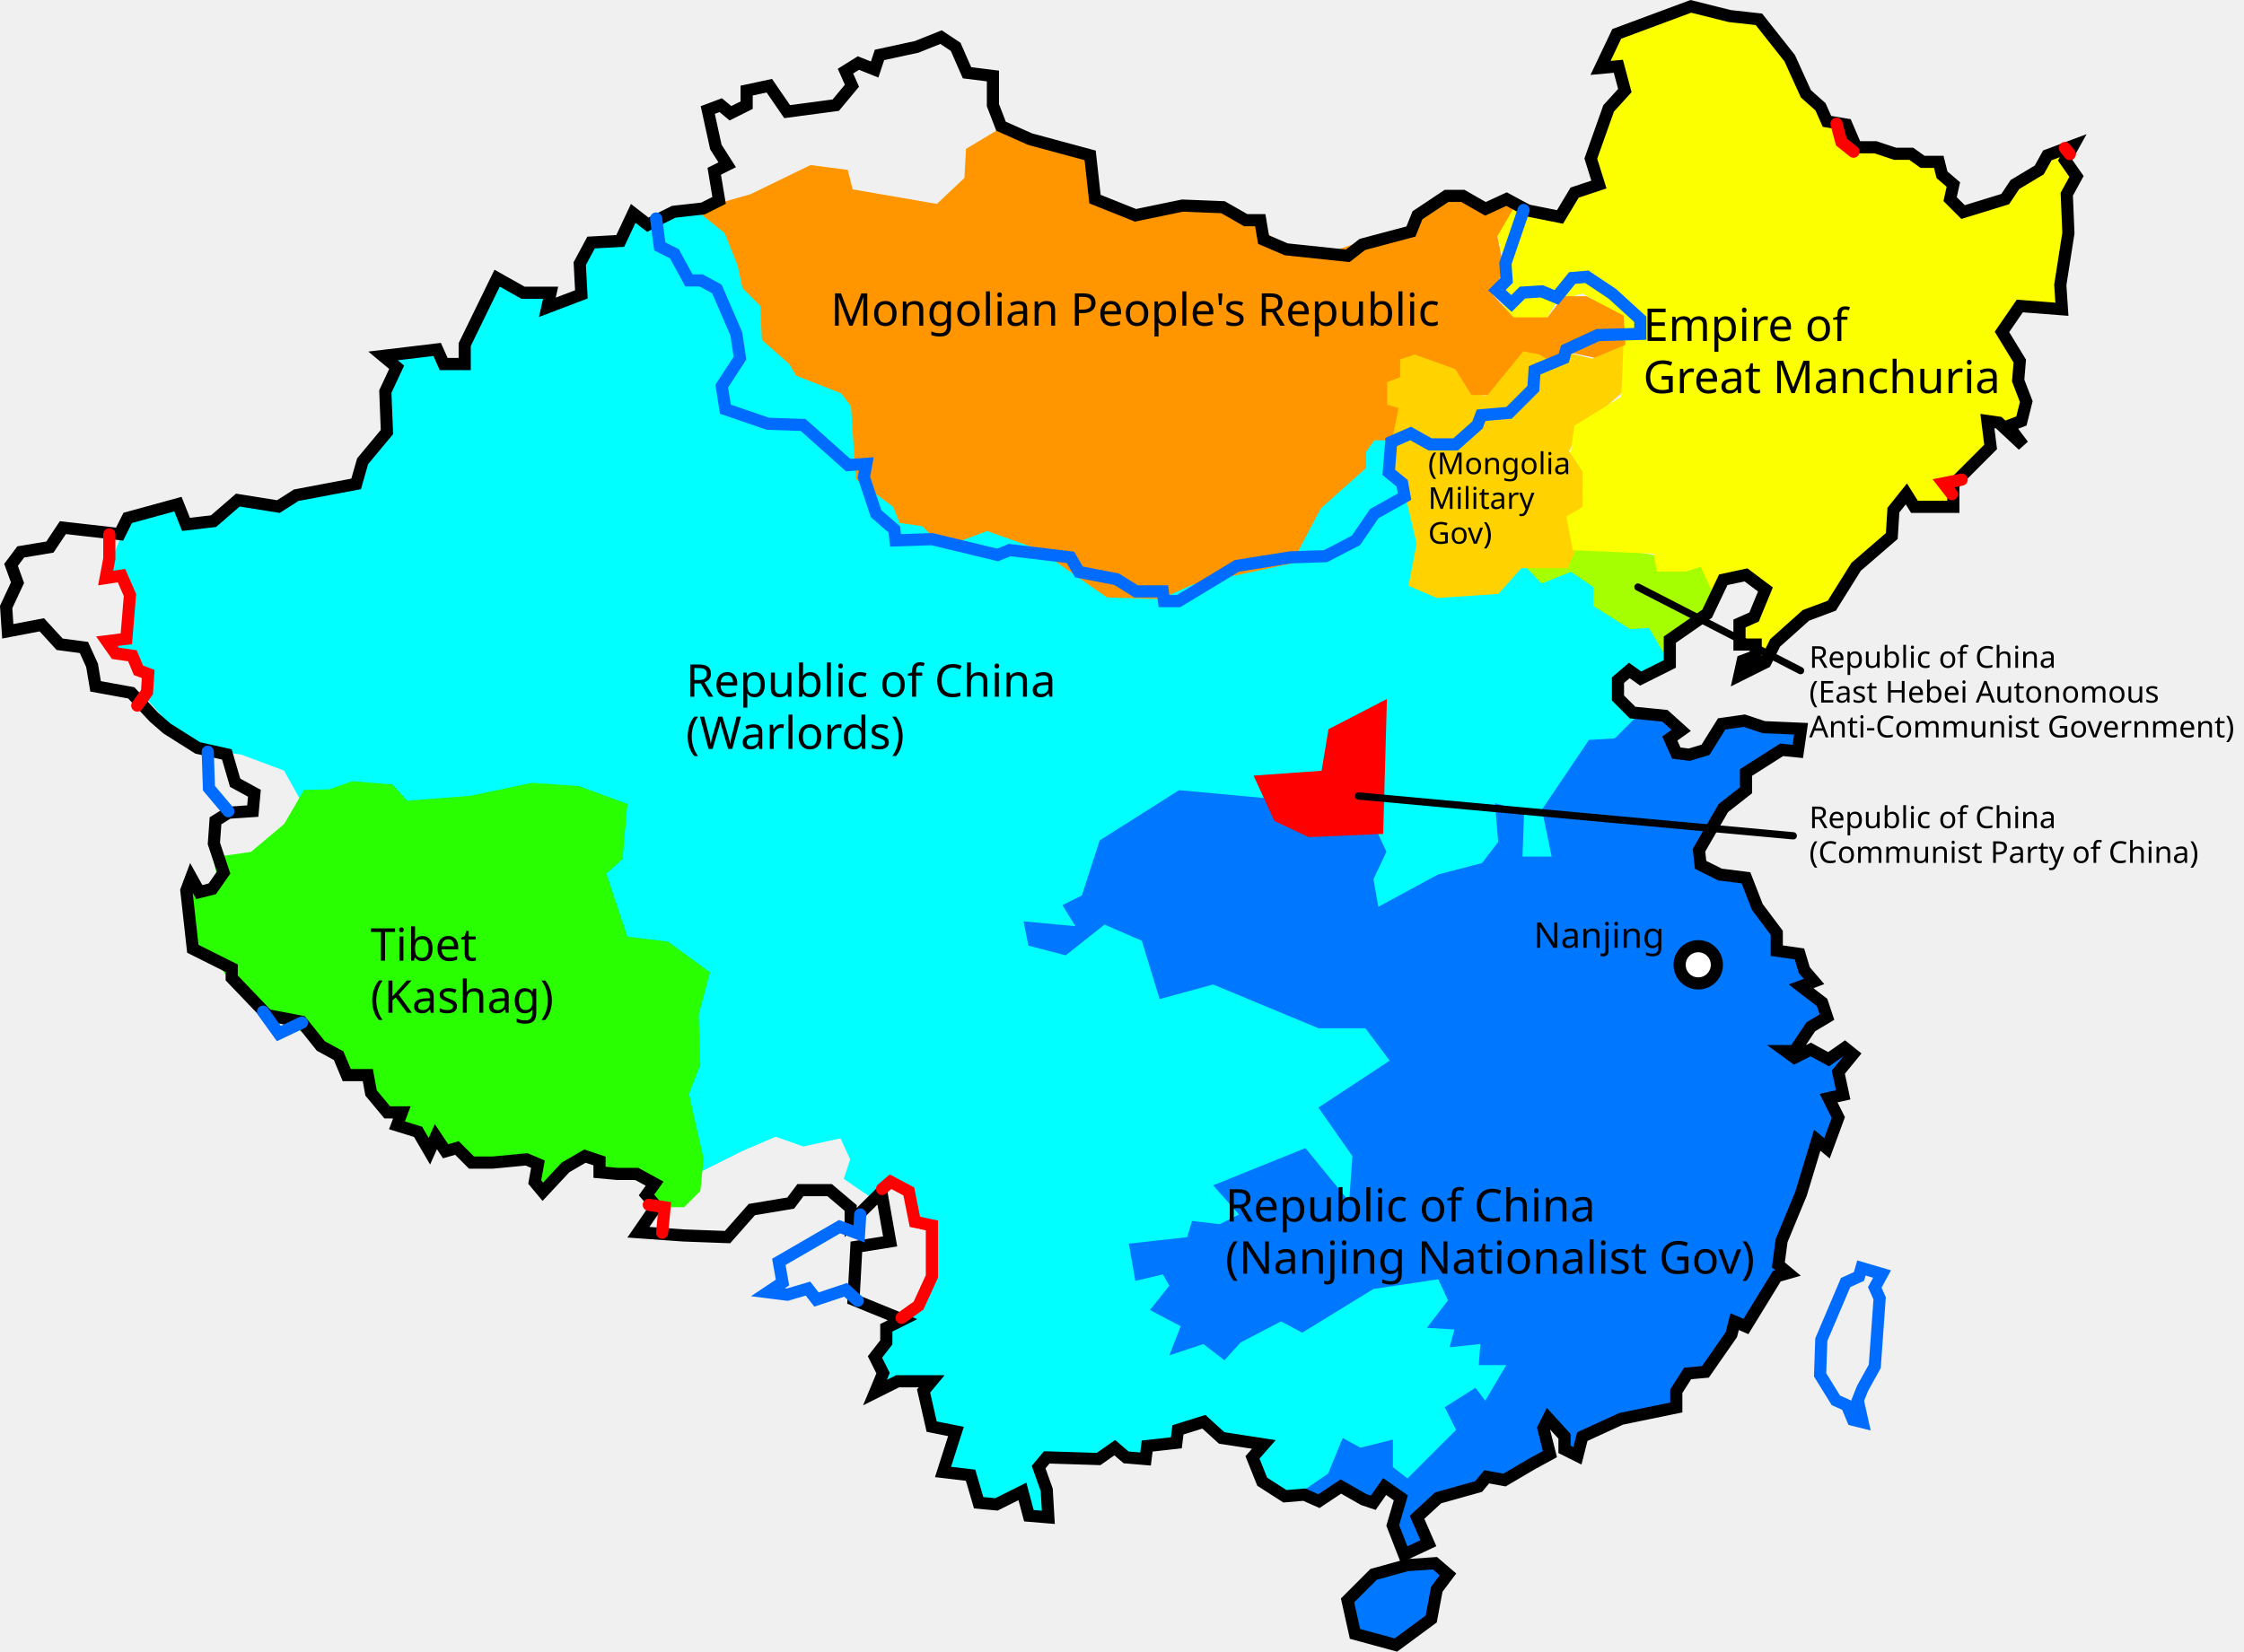
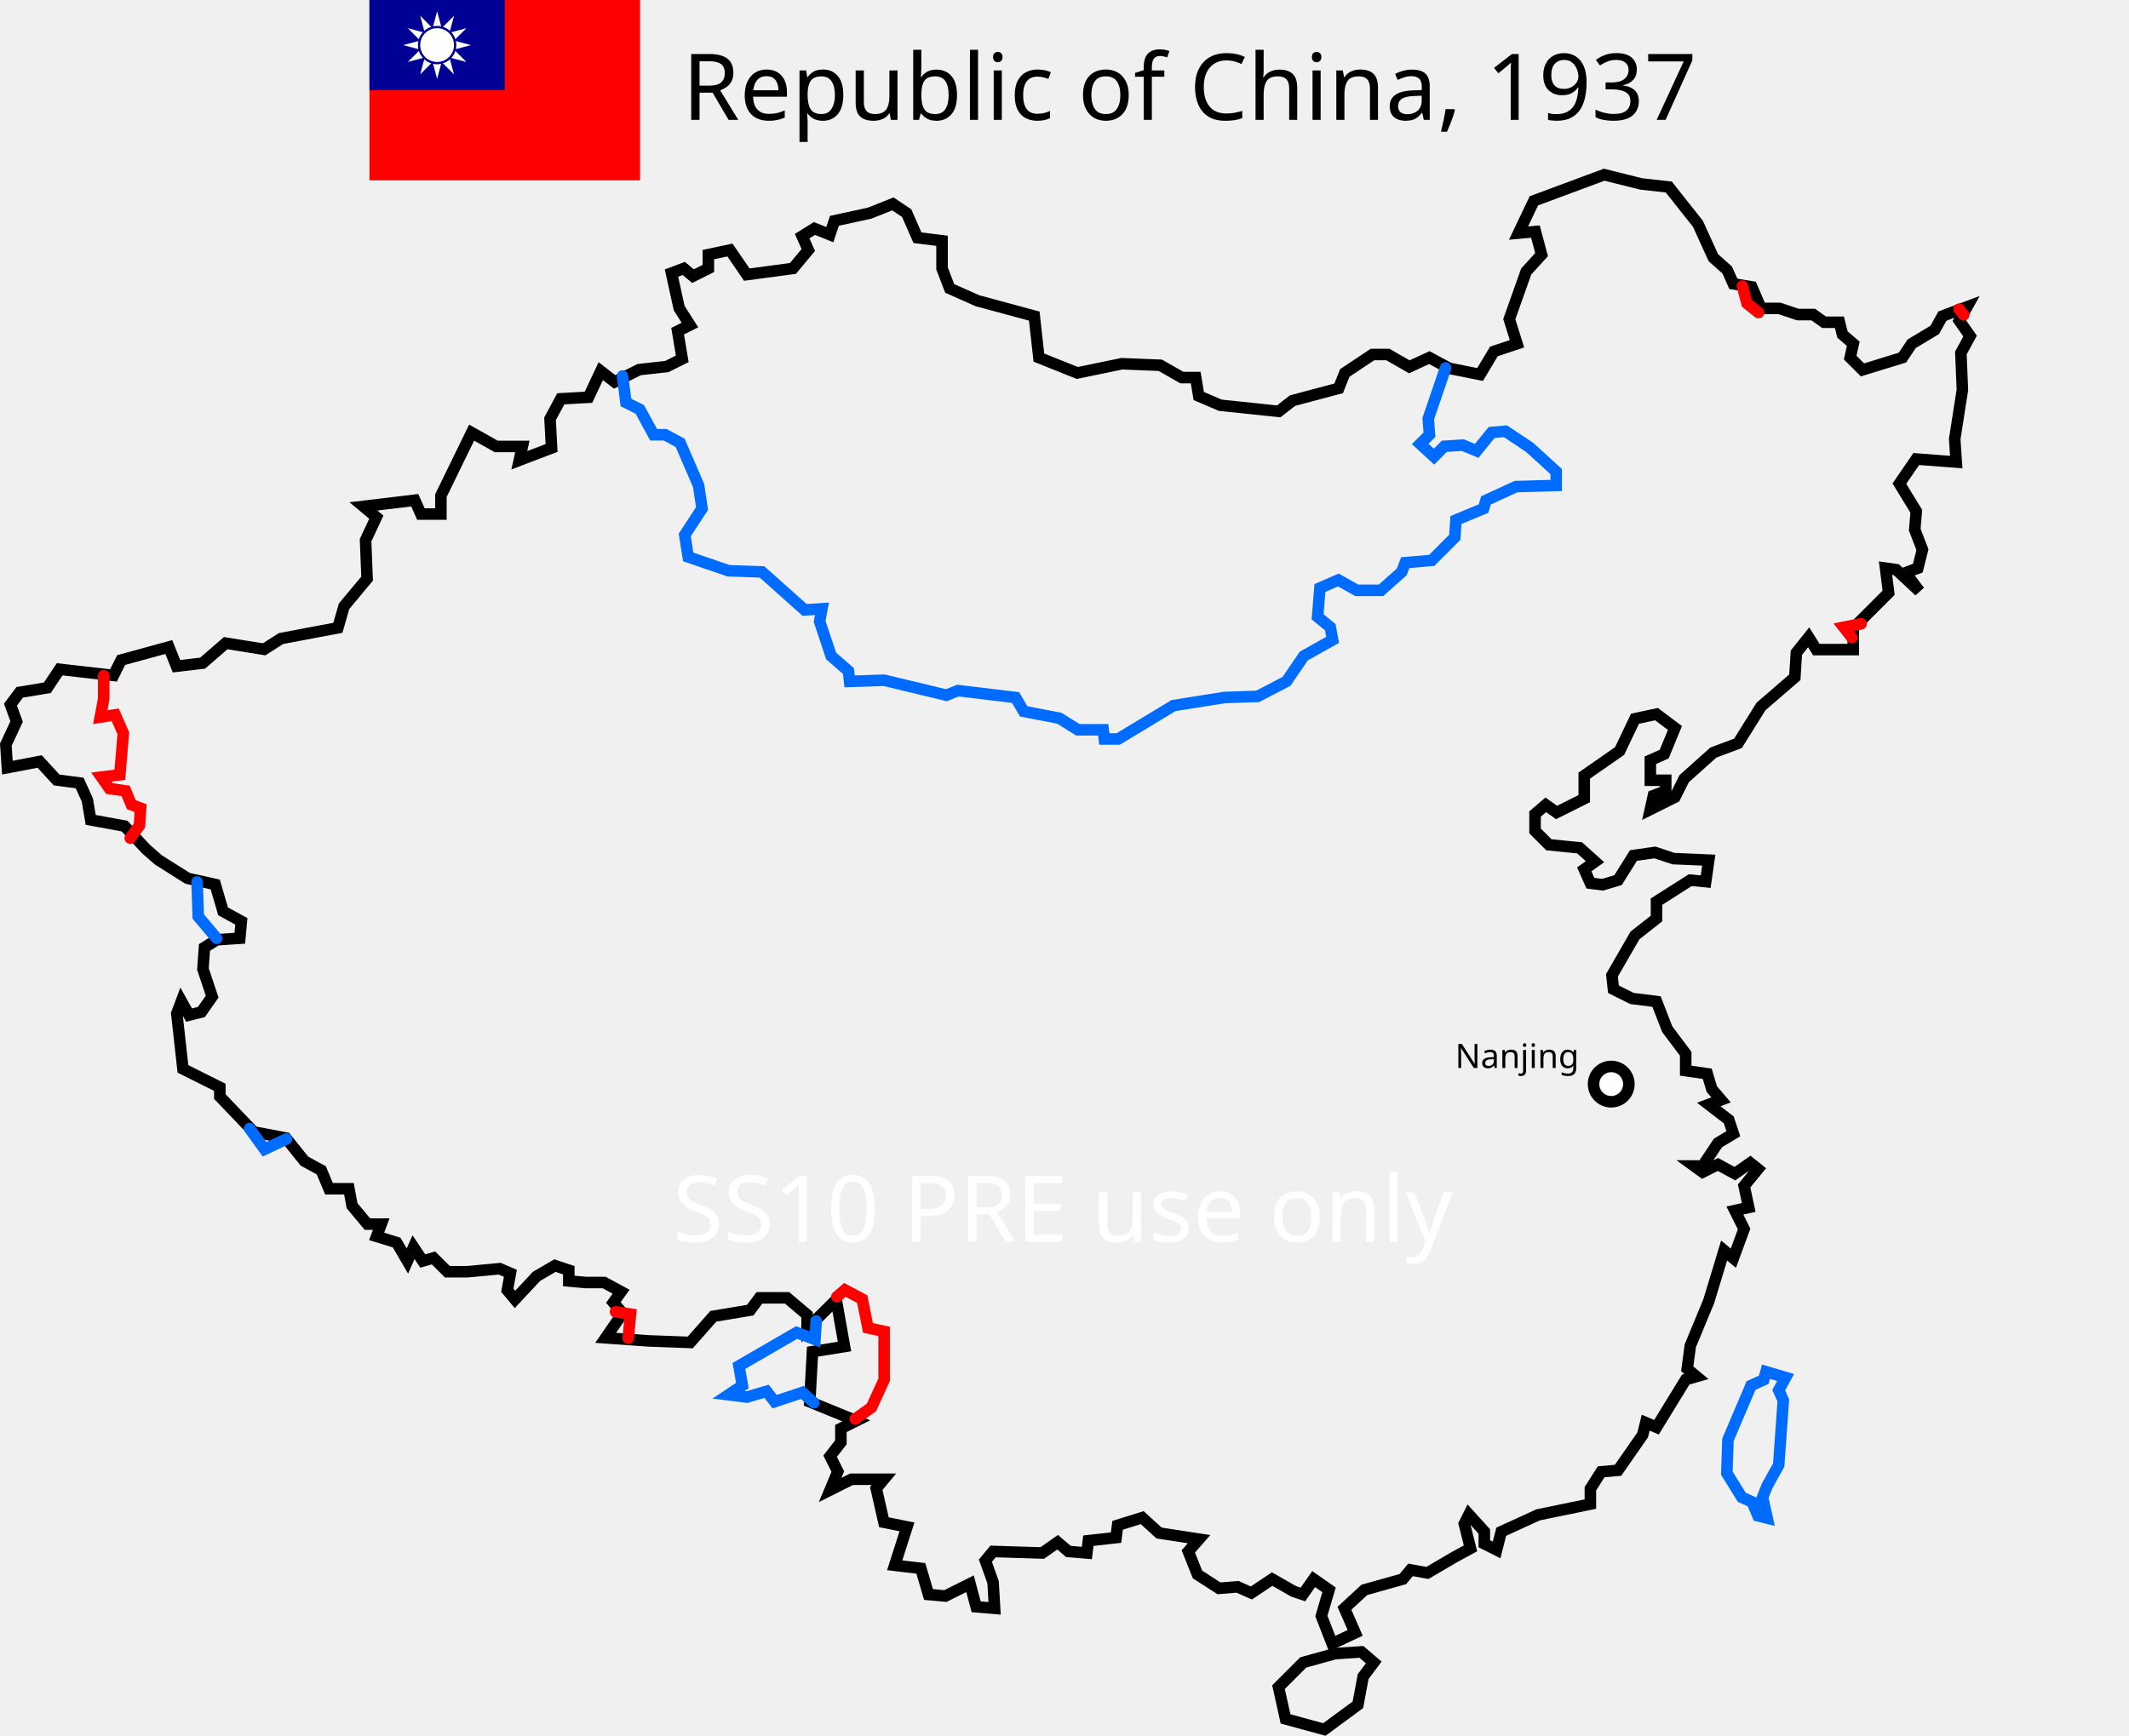
- <svg xmlns="http://www.w3.org/2000/svg" version="1.1" width="461.726" height="339.944" viewBox="0,0,461.726,339.944">
-   <g transform="translate(-14.40076,-16.02976)">
+ <svg xmlns="http://www.w3.org/2000/svg" version="1.1" width="461.726" height="376.536" viewBox="0,0,461.726,376.536">
+   <g transform="translate(-8.61907,7.58535)">
    <g stroke-miterlimit="10">
-       <path d="M297.029,340.07l6.887,-1.913l5.739,-0.383l2.678,2.296l-2.296,3.061l-1.148,6.122l-7.269,5.356l-8.417,-2.296l-1.53,-6.887z" fill="#0077ff" stroke="none" stroke-width="0" stroke-linecap="round" />
-       <path d="M278.621,304.2l-27.904,-6.534l-12.109,-19.725l-21.608,-104.165l133.667,-10.667h6l4.667,3l-2.667,2l0.667,3.667h2.667l4.667,-1.667l2.667,-5l5,-1l3.667,2l7.667,0.333l-1,4.667l-2.667,-1.667l-7.667,5.667v3.333l-4.667,3.667l-5.333,9.333l0.667,3.667l5,2h3.667l2.333,5.667l4.333,5.333v4.333l4.333,-0.333l1.333,4.333l2.333,2l-3.333,0.667l4.667,3.333l1,3.333l-3.667,1.667l-3.333,6.333l3.667,-1.667l3.667,2.333l4,-2.667l1.667,1.333l-3.667,3.667l1.333,4.333l-3.667,1l2.667,3.333l-2.667,7.333l-2.667,-1.667l-7,20.667v4.667l2.333,2h-3.333l-6,10.667l-2,-1.333v2.667l-6,8.333h-4l-2,3.667v3.667l-11.667,1.667l-12,7v-3.667l-2.667,-2.667l-1,2.333l1,4.333l-9.333,5.667l-3.667,-0.667l-1,2.333l-8.667,2.333l-4.667,3.667l3,5.333l-5.333,2.667l-2.667,-6.667l1.667,-5.333l-3.333,-1.667l-2.333,3l-6.333,-3.667l-5.667,3.667l-2,-1.667h-3z" fill="#0077ff" stroke="none" stroke-width="0" stroke-linecap="round" />
-       <path d="M36.333,135.667l1,-4.333l3.333,-8.333l10.333,-2.867l1.333,3.867l6.333,-0.667l5.333,-4.333l7.667,2l4,-2.667l12.667,-2.333l0.667,-4.667l5.667,-6l-0.667,-8.667l3,-4.667l-3.333,-2.333l11.667,-1l0.667,2.667l4.333,0.333l-0.333,-4l6.667,-15l6,4.333l5.667,-0.667l-1,3.333l6.667,-2.667v-5.667l2.333,-4.333l6,-1.333l2.667,-5.667l3,3l6.333,-3.333l4.667,-0.667l151,47.333l48,41.333l0.333,5.333l-5.333,3.333l-3.333,-1.667l-2,2l-0.333,3.667l3.667,3.333l-4.333,4.333l-5.333,0.333l-9.667,14.333l2,9.667h-6l0.333,-9.333l-6,-1.667l0.667,8l-3.333,4.333l-9,2.333l-12.333,6.667l-1,-5.667l2.667,-5.667l-2.333,-5l-22.333,-6l-18,-1.667l-16.333,10.333l-3.667,11.333l-4,2l2.667,4.333l-10.667,-1l1,5l7.667,2l8,-6.333l7.667,3.333l3.667,12l11,-3l21.667,9h9.667l5,6.667l-14.667,9.667l7,10l-0.667,9.333l-9,-11l-19,7.667l5.333,6l-4,2l-5.667,-0.667l-1,3.333l-12,1.333l1.333,7.667l5.667,-1.333l1.333,2.333l-4,5l6.333,3.333l-2.333,6l7,-2.333l4.333,3.333l3.333,-3.667l8.333,-4.333l4.333,2.333l14.667,-9l13.333,-2l2,4.333l-4.333,5.667l5.667,0.333l-1,3.667l6.333,-0.667l-0.333,4.333h5.667l-4.333,7.333l-2,-2.667l-6.333,4l2.333,4.667l-10,10l-3,-2.333v-5.667l-6.667,1.667l-3.667,-2l-3,7.333l-6.333,4.333l-6.333,-1.333l-3,-6.333l3,-2.333l-8.667,-1l-3.333,-3.333l-6.333,1.667v2.667l-6,0.333v3.333l-4.667,-1l-1.333,-2.333l-3.667,3l-10.667,-0.333l-1.667,2l1.667,3.667l-0.333,6.333h-4l-1,-5.667l-6,2.667l-3.333,0.333l-2,-6.667h-5.333l3.333,-8.333l-5,-0.667l-1.333,-7l1.333,-2.667l-7,-0.333l-5.333,3.333l2.333,-5l-2,-3l1.667,-2.667l0.667,-3.333l6.667,-4.667l2.667,-6.667v-10.333h-3.667l-1,-6.667l-4.333,-2.667l-3,4.333l-6.333,-4.333l1.333,-4l-2,-4.333l-7.667,1.667l-5.667,-2l-7,3l-8.667,4.333l-81.808,-76.092l-3.686,-6.607l-8.849,-3.302l-10.324,-1.333l-9,-10v-5.667l-2.333,-0.667l-0.667,-2.667h-3.667l-1.333,-2.333l4,-1l0.667,-10l-1.667,-3.333z" fill="#00ffff" stroke="#000000" stroke-width="0" stroke-linecap="round" />
-       <path d="M358,152.667l-4.3,-7.399l-3.909,0.237l-7.575,-4.775l0.01,-3.89l-4.585,-3.113l-6.046,2.41l-3.595,-3.803l11.333,-4.667l31.667,5.333l-5.193,8.75l-7.317,5.466z" fill="#a6ff00" stroke="none" stroke-width="0" stroke-linecap="butt" />
-       <path d="M300.296,113.365l-0.28,-7.838l1.679,-5.598l-2.239,-0.28l-0.28,-5.318l2.799,-0.56v-3.639l3.639,-1.679l8.117,2.519l3.359,6.158l3.079,0.28l7.558,-9.517l8.397,0.56l5.878,1.4l6.998,-3.079l-0.56,9.797l-9.237,8.117l-1.959,4.199l3.359,4.759l-0.56,6.998l-3.079,1.959l1.679,6.438l-1.679,3.919h-9.517l-4.759,5.318l-12.596,0.84l-5.878,-2.519l1.679,-8.677l-2.239,-9.517z" fill="#ffd200" stroke="none" stroke-width="0" stroke-linecap="round" />
-       <path d="M348.667,81.442l-8.667,-5l-5,1.333l-2.333,3.667h-7l-4,-5.333l2.494,-4.827l-1.72,-7.053l2.226,-5.786l10.667,2.667l3.667,-5l4.667,-2l-1.667,-5.333l3.667,-10.333l3.333,-3.667l-1.333,-5l-3.667,0.333l3.333,-7.109l15.333,-5.333l13.667,3l6,6.667l3.333,8.667l3,1l1.786,4l2.214,2.667l2.573,2.44l5.427,0.226l4.667,2.333l2.333,-1l3.333,2.333l3,-0.667v3.333l3.333,1.333l-1.667,4l2.667,2.333l8.667,-2.667l2.667,-4l5,-2.333l1.333,-3.333l4.091,0.595l1.176,4.405l-0.934,2.667l0.333,8.333l-2.333,11l1,5.667l-9,-1.333l-3,4.667l3.333,7l-0.667,4l2.333,4l-1,3.333l-4.333,1.667l-3.333,-1l0.667,5.333l-7.667,7.079l0.333,5.254h-9l-0.667,-3l-3,3.667l-0.333,5.333l-7,5.333l-5,9l-5.333,2.667l-6.333,5l-2,3.667l-6,3l0.667,-2.333l3,-1.667v-2l-3.667,-0.333v-4.333l3.333,-1.667l2.667,-5.667l-4.333,-3.333l-5.333,2l-1,4l-3.333,-7.333l-3,1h-6l-0.667,-3.667l-16.633,-0.722l-1.367,-6.945l3.389,-1.993l-0.024,-7.262l-2.473,-3.751l0.775,-5.66l9.667,-6z" fill="#fbff00" stroke="none" stroke-width="0" stroke-linecap="round" />
-       <path d="M66.042,191.367l6.832,-5.751l4.08,-7l5.212,-0.122l4.667,-1.667l8.333,0.667l3,3.333l13,-1l12.667,-2.667l9.667,0.667l10,3.667l-1,11.333l-3.333,3l4.333,13l8.333,1l8.667,6.333l-2.333,8.667l0.333,10.333l-2.333,6l3,13.333l-0.667,6.667l-3.333,3.333h-7.667l0.667,-5l-7.667,-1.333l-2.667,-2.667l-3,-1.667l-5,2.667l-5.667,4.333v-5.667h-11.667l-2.667,-2.333l-4.333,-0.667l-2.667,1l-1.333,-2.667l-5,-2.667l-1.667,-3.333l-4.333,-4l-2.333,-3.667l-3.333,-0.333l-1.333,-4.333l-3,-1l-6.333,-4.333l-3.667,-1.333l-7.333,-5.667l-3.667,-5l-3,-1.667l-3,-3.667l-1.333,-8v-4.333l3,-0.333l1,3l3.333,-1.667l-1.333,-5.667z" fill="#29ff00" stroke="none" stroke-width="0" stroke-linecap="round" />
-       <path d="M161.833,58l7,-2l12.333,-6l7.667,1l1,4l17.333,3l5.667,-5.333l0.333,-6l6.667,-4l9.333,3.333l8.667,2.333l2,8.333l10,4l8.333,-2.667l8.667,1.333l3,2.667l4.667,0.333l2.333,4.333l11,1.333l7,-2.333l4.667,0.333l4.667,-1.667l1,-3.667l7,-4h4l1.667,1.667h8.333l-3.667,6.333l1.333,6.667l-2.333,5.333l4.333,4.667h7l3.333,-4.333h4.667l7.667,4l0.333,6l-6.333,2.667l-4.667,-1l-4,2l-2.667,-1.667l-3.333,-0.667l-7.333,9h-3.333l-3.333,-5.333l-8.333,-3l-3,1v3.667l-2.667,1v4.667l2.333,0.667l-1.333,6.667h-3.667l-1.667,2.333v3.333l-9.333,8.333l-6,11.333l-20.333,4.333l-6.667,3l-11,-0.333l-14.333,-10l-10.333,-3.667l-9,3.333l-4.333,-4.333l-4.667,-0.667l-1.333,-3.333l-7.667,-5.667l-1,-15l-2,-2.667l-9.333,-3.667l-1.333,-2.333l-5.667,-5l-0.333,-7l-3.667,-3.667l-1,-4.667l-2.667,-6.667l-5,-4z" fill="#ff9600" stroke="none" stroke-width="0" stroke-linecap="round" />
-       <path d="M285.782,324.993l-3.001,-1.334l-4.001,0.333l-4.667,-3.001l-2,-5.001l2.334,-2.667l-8.668,-1.334l-3.667,-3.334l-5.334,1.667l-0.333,2.667l-6.001,0.667l-0.333,2.667l-4.001,-0.333l-2.334,-2l-3.334,2.334l-10.668,-0.333l-1.667,2l1.667,4.667l0.333,5.668l-4.001,-0.333l-1.334,-5.001l-5.334,2.667l-3.667,-0.333l-1.667,-5.668l-5.668,-0.667l2.667,-8.335l-5.001,-1l-1.667,-7.335l1.667,-2h-7.001l-4.667,2.334l1.667,-4.001l-1.667,-3.334l2.334,-3.001v-3.001l3.334,-1.667l-10.083,-4.116l0.589,-10.886l6.946,-1.112l-1.8,-10.158l-6.32,6.269v-3.001l-4.334,-3.667h-6.001l-2,2.667l-8.001,1.334l-5.001,5.668l-9.002,-0.333l-9.335,-0.667l3.667,-5.334l-2,-2.334l1.667,-2.334l-3.667,-2h-4.001l-3.667,-0.333v-2.334l-3.001,-1l-4.001,2.334l-4.667,5.001l-1.667,-2l0.667,-3.667l-2.334,-1l-7.001,0.667h-4.334l-3.001,-3.001l-2.334,0.667l-2,-3.001l-1.334,3.001l-2.334,-4.001l-4.334,-1.334l1,-2.667h-3.001l-3.334,-4.001l-0.667,-3.667h-4.334l-1.667,-4.001l-3.667,-2l-4.001,-5.001l-7.001,-1.334l-7.335,-7.668v-2l-8.001,-4.001l-1.334,-12.002l1,-2.667l1.667,3.001l2.667,-0.667l2.334,-3.334l-2,-6.001l0.333,-4.667l2.667,-1.667l5.001,-0.333l0.333,-3.667l-3.961,-2.168l-1.707,-5.833l-6.001,-1.334l-6.334,-4.001l-2.667,-2.334l-4.667,-5.001l-7.335,-1.334l-0.733,-4.334l-1.667,-3.667l-5.001,-0.667l-3.667,-4.001l-7.001,1.334l-0.333,-5.001l2.334,-5.001l-1.334,-3.667l2,-2.667l6.001,-1l2.667,-4.001l11.669,1.334l1.667,-3.334l10.336,-2.834l1.666,4.167l5.668,-0.667l5.001,-4.334l8.335,1.334l3.667,-2.334l12.335,-2.334l1.334,-4.667l5.001,-6.001l-0.333,-8.335l2.334,-5.001l-2.804,-2.334l11.138,-1.334l1.334,3.001h4.334v-4.001l6.668,-13.669l5.334,3.001h5.668l-0.667,3.001l7.001,-2.667l-0.333,-6.334l2.334,-4.334l6.001,-0.333l2.667,-5.668l3.001,2.334l5.334,-2.667l6.001,-0.667l3.334,-1.667l-1,-6.001l2.667,-1.334l-2.334,-3.667l-1.667,-7.605l2.667,-1l2,1.667l3.334,-1.667v-3.001l4.667,-1l3.667,5.334l10.002,-1.334l3.334,-4.001l-1.334,-3.001l2.667,-1.667l3.334,1.334l1,-3.001l7.668,-1.667l5.001,-2l3.001,2l2.334,5.334l5.334,0.667v6.001l1.667,4.334l6.001,2.667l12.335,3.334l1,9.002l8.335,3.334l9.668,-2l8.335,0.333l4.667,2.667h3.001l0.667,4.001l4.667,2l12.669,1.334l3.001,-2.334l10.002,-2.667l1.334,-3.334l6.001,-4.001h3.334l4.667,2.667l4.334,-2l4.334,2.334l6.668,1.334l3.001,-5.001l5.001,-1.667l-1.667,-5.334l3.667,-10.335l3.334,-3.667l-1.334,-5.001l-3.667,0.333l3.334,-7.001l15.253,-5.668l8.001,2l6.001,0.667l6.334,8.001l3.334,7.335l3.001,2.667l1.334,3.001l4.001,0.667l2,4.667h4.001l4.001,1.334h3.334l2.334,1.667h3.334l0.667,2.667l2.334,2l-0.667,3.001l2.667,2.667l8.668,-2.667l2,-3.001l5.001,-3.001l1.667,-3.001l5.334,-2l-1.667,3.001l2.334,3.334l-2,3.667l0.333,8.001l-1.667,10.668l0.333,5.001l-8.668,-0.667l-3.667,5.334l3.667,6.001l-0.333,4.001l1.667,4.334l-1,4.001l-2.667,1l3.001,4.001l-5.001,-4.667l-2.334,-0.333l0.667,5.334l-7.668,7.668v4.667h-8.001l-1.667,-2.667l-2.667,3.334l-0.333,5.334l-7.335,6.334l-5.001,8.001l-5.334,2l-6.334,5.668l-2,4.001l-5.334,2.667l0.667,-3.001l2.667,-1v-2.334h-3.334v-4.334l3.001,-1.334l2.334,-5.668l-4.001,-3.001l-4.667,1l-3.334,7.001l-7.668,5.334v5.001l-6.001,3.001l-2.334,-1.667l-2.334,2v3.667l3.001,3.001l6.668,0.667l3.334,3.001l-2.334,1.667l1.334,3.001l2.667,0.333l3.334,-1l3.334,-5.334l4.667,-0.667l4.001,1.334l7.668,0.333l-0.667,4.667l-3.334,-0.333l-7.335,4.667v3.667l-4.667,3.667l-5.001,8.668l0.333,3.001l4.001,2l5.334,0.667l2.334,6.001l4.001,5.334v3.667l4.667,0.667l1,3.334l2,2.334l-2.667,1l4.334,3.334l1,3.001l-3.334,2l-3.334,5.001h-1.834l1.834,1.334l3.334,-1.667l3.667,2l3.334,-2.334l1.667,1.334l-3.001,3.667l1,4.667l-3.001,0.667l2,4.001l-2.334,6.334l-2,-1.667l-3.334,11.002l-4.001,9.668l-0.667,5.001l2,1.667l-2.334,0.667l-6.334,10.335l-2.334,-1l-0.667,2.667l-5.334,7.668l-3.667,0.333l-2.334,3.667v3.334l-11.335,2.334l-8.001,3.667l-1,3.937l-2.667,-1.334v-2.667l-3.334,-3.667l-1,2l1.334,5.334l-3.667,2l-5.668,3.334l-3.667,-0.667l-1.667,2l-8.335,2.334l-4.334,4.001l2.334,5.334l-5.001,2.334l-2.334,-6.001l1.667,-5.668l-3.334,-2.334l-2.334,3.334l-2,-0.667l-4.667,-2.667z" fill="none" stroke="#000000" stroke-width="2.5" stroke-linecap="round" />
-       <path d="M297.029,340.07l6.887,-1.913l5.739,-0.383l2.678,2.296l-2.296,3.061l-1.148,6.122l-7.269,5.356l-8.417,-2.296l-1.53,-6.887z" fill="none" stroke="#000000" stroke-width="2.5" stroke-linecap="round" />
-       <path d="M76.53,226.499l-4.75,2.25l-3.25,-4.5" fill="none" stroke="#006bff" stroke-width="2.5" stroke-linecap="round" />
-       <path d="M190.905,283.748l-2.5,-2.25l-6,2l-1.75,-2.25l-4.25,1.25l-4,-0.5l3,-2l-0.75,-4.25l12.5,-7.25l4,1.5l0.25,-4" fill="none" stroke="#006bff" stroke-width="2.5" stroke-linecap="round" />
-       <path d="M397.405,277.002l4.25,1.25l-1.5,2.75l1,2.25l-1,14l-2.5,4.5l-1,2.5l1,4.5l-2,-0.5l-1.25,-3l-2.25,-1l-3.25,-5.25l0.25,-7.25l5,-11.75l2.75,-1.25z" fill="none" stroke="#006bff" stroke-width="2.5" stroke-linecap="round" />
-       <path d="M327.905,59.248l-3.75,11l0.25,3.5l-2,2l3,2.75l2.25,-2.25l4,-0.25l3,1.25l3.25,-4l3,-0.25l5.25,3.5l5.75,5.25v3l-8.75,0.25l-6.5,3l-0.5,1.75l-6,2.5l-0.25,3.75l-5,5l-5.75,0.5l-0.75,2l-4.5,4h-5.25l-4,-2.25l-4,1.75l-0.5,6.25l2.75,2.25l0.5,2.75l-6.25,3.5l-3.75,5.5l-6.25,3.25l-7.25,0.25l-11,1.75l-12,7.25h-3l-0.25,-2h-5.5l-4,-2.5l-7.75,-1.5l-1.75,-3l-12.5,-1.5l-2.5,1l-13.5,-3.25l-7.5,0.25l-0.25,-2.25l-3.75,-3.25l-2.5,-7.5l0.5,-2.75l-3.75,0.25l-9.25,-8.25l-7.25,-0.25l-8.75,-3l-0.75,-4.75l3.75,-5.75l-0.75,-5l-4,-9.25l-3.25,-1.75h-2.5l-3,-5.5l-3,-1.5l-0.75,-5.75" fill="none" stroke="#006bff" stroke-width="2.5" stroke-linecap="round" />
-       <path d="M61.395,183.002l-4,-4.75l-0.25,-7.5" fill="none" stroke="#006bff" stroke-width="2.5" stroke-linecap="round" />
-       <path d="M36.895,126.002v5l-0.75,4l3.25,-0.5l1.75,4l-0.75,9l-4,0.5l1.75,2.5l3.5,0.5l1.25,3l2,0.75l-0.25,3.75l-2,2.75" fill="none" stroke="#ff0000" stroke-width="2.5" stroke-linecap="round" />
-       <path d="M147.895,264.002l3.25,0.5l-0.5,5.25" fill="none" stroke="#ff0000" stroke-width="2.5" stroke-linecap="round" />
-       <path d="M195.895,260.752l1.75,-1.5l3.75,2l1.25,6.25l3.5,0.75v10.5l-2.75,6l-3.5,2.5" fill="none" stroke="#ff0000" stroke-width="2.5" stroke-linecap="round" />
-       <path d="M395.781,47.248l-2.5,-2l-1,-3.75" fill="none" stroke="#ff0000" stroke-width="2.5" stroke-linecap="round" />
-       <path d="M440.281,47.748l-1,-1.25" fill="none" stroke="#ff0000" stroke-width="2.5" stroke-linecap="round" />
-       <path d="M416.031,117.748l-1.75,-2.25l3.75,-0.75" fill="none" stroke="#ff0000" stroke-width="2.5" stroke-linecap="round" />
-       <path d="M283.667,188.333l-7.047,-3.327l-4.287,-9.34l14,-1l1.419,-8.553l12.024,-6.221l-0.776,27.773z" fill="#ff0000" stroke="none" stroke-width="0" stroke-linecap="butt" />
-       <path d="M360,214.609c0,-2.117 1.716,-3.833 3.833,-3.833c2.117,0 3.833,1.716 3.833,3.833c0,2.117 -1.716,3.833 -3.833,3.833c-2.117,0 -3.833,-1.716 -3.833,-3.833z" fill="#ffffff" stroke="#000000" stroke-width="2.5" stroke-linecap="butt" />
-       <text transform="translate(329.9757,211.1091) scale(0.1822,0.1822)" font-size="40" xml:space="preserve" fill="#000000" stroke-opacity="0" stroke="#000000" stroke-width="0" stroke-linecap="butt" font-family="Sans Serif" font-weight="normal" text-anchor="start">
+       <path d="M291.247,353.047l6.887,-1.913l5.739,-0.383l2.678,2.296l-2.296,3.061l-1.148,6.122l-7.269,5.356l-8.417,-2.296l-1.53,-6.887z" fill="#0077ff" stroke="none" stroke-width="0" stroke-linecap="round" display="none" class="4" />
+       <path d="M272.84,317.176l-27.904,-6.534l-12.109,-19.725l-21.608,-104.165l133.667,-10.667h6l4.667,3l-2.667,2l0.667,3.667h2.667l4.667,-1.667l2.667,-5l5,-1l3.667,2l7.667,0.333l-1,4.667l-2.667,-1.667l-7.667,5.667v3.333l-4.667,3.667l-5.333,9.333l0.667,3.667l5,2h3.667l2.333,5.667l4.333,5.333v4.333l4.333,-0.333l1.333,4.333l2.333,2l-3.333,0.667l4.667,3.333l1,3.333l-3.667,1.667l-3.333,6.333l3.667,-1.667l3.667,2.333l4,-2.667l1.667,1.333l-3.667,3.667l1.333,4.333l-3.667,1l2.667,3.333l-2.667,7.333l-2.667,-1.667l-7,20.667v4.667l2.333,2h-3.333l-6,10.667l-2,-1.333v2.667l-6,8.333h-4l-2,3.667v3.667l-11.667,1.667l-12,7v-3.667l-2.667,-2.667l-1,2.333l1,4.333l-9.333,5.667l-3.667,-0.667l-1,2.333l-8.667,2.333l-4.667,3.667l3,5.333l-5.333,2.667l-2.667,-6.667l1.667,-5.333l-3.333,-1.667l-2.333,3l-6.333,-3.667l-5.667,3.667l-2,-1.667h-3z" fill="#0077ff" stroke="none" stroke-width="0" stroke-linecap="round" display="none" class="4" />
+       <path d="M30.552,148.643l1,-4.333l3.333,-8.333l10.333,-2.867l1.333,3.867l6.333,-0.667l5.333,-4.333l7.667,2l4,-2.667l12.667,-2.333l0.667,-4.667l5.667,-6l-0.667,-8.667l3,-4.667l-3.333,-2.333l11.667,-1l0.667,2.667l4.333,0.333l-0.333,-4l6.667,-15l6,4.333l5.667,-0.667l-1,3.333l6.667,-2.667v-5.667l2.333,-4.333l6,-1.333l2.667,-5.667l3,3l6.333,-3.333l4.667,-0.667l151,47.333l48,41.333l0.333,5.333l-5.333,3.333l-3.333,-1.667l-2,2l-0.333,3.667l3.667,3.333l-4.333,4.333l-5.333,0.333l-9.667,14.333l2,9.667h-6l0.333,-9.333l-6,-1.667l0.667,8l-3.333,4.333l-9,2.333l-12.333,6.667l-1,-5.667l2.667,-5.667l-2.333,-5l-22.333,-6l-18,-1.667l-16.333,10.333l-3.667,11.333l-4,2l2.667,4.333l-10.667,-1l1,5l7.667,2l8,-6.333l7.667,3.333l3.667,12l11,-3l21.667,9h9.667l5,6.667l-14.667,9.667l7,10l-0.667,9.333l-9,-11l-19,7.667l5.333,6l-4,2l-5.667,-0.667l-1,3.333l-12,1.333l1.333,7.667l5.667,-1.333l1.333,2.333l-4,5l6.333,3.333l-2.333,6l7,-2.333l4.333,3.333l3.333,-3.667l8.333,-4.333l4.333,2.333l14.667,-9l13.333,-2l2,4.333l-4.333,5.667l5.667,0.333l-1,3.667l6.333,-0.667l-0.333,4.333h5.667l-4.333,7.333l-2,-2.667l-6.333,4l2.333,4.667l-10,10l-3,-2.333v-5.667l-6.667,1.667l-3.667,-2l-3,7.333l-6.333,4.333l-6.333,-1.333l-3,-6.333l3,-2.333l-8.667,-1l-3.333,-3.333l-6.333,1.667v2.667l-6,0.333v3.333l-4.667,-1l-1.333,-2.333l-3.667,3l-10.667,-0.333l-1.667,2l1.667,3.667l-0.333,6.333h-4l-1,-5.667l-6,2.667l-3.333,0.333l-2,-6.667h-5.333l3.333,-8.333l-5,-0.667l-1.333,-7l1.333,-2.667l-7,-0.333l-5.333,3.333l2.333,-5l-2,-3l1.667,-2.667l0.667,-3.333l6.667,-4.667l2.667,-6.667v-10.333h-3.667l-1,-6.667l-4.333,-2.667l-3,4.333l-6.333,-4.333l1.333,-4l-2,-4.333l-7.667,1.667l-5.667,-2l-7,3l-8.667,4.333l-81.808,-76.092l-3.686,-6.607l-8.849,-3.302l-10.324,-1.333l-9,-10v-5.667l-2.333,-0.667l-0.667,-2.667h-3.667l-1.333,-2.333l4,-1l0.667,-10l-1.667,-3.333z" fill="#00ffff" stroke="#000000" stroke-width="0" stroke-linecap="round" display="none" class="3" />
+       <path d="M352.218,165.643l-4.3,-7.399l-3.909,0.237l-7.575,-4.775l0.01,-3.89l-4.585,-3.113l-6.046,2.41l-3.595,-3.803l11.333,-4.667l31.667,5.333l-5.193,8.75l-7.317,5.466z" fill="#a6ff00" stroke="none" stroke-width="0" stroke-linecap="butt" display="none" class="7" />
+       <path d="M294.515,126.341l-0.28,-7.838l1.679,-5.598l-2.239,-0.28l-0.28,-5.318l2.799,-0.56v-3.639l3.639,-1.679l8.117,2.519l3.359,6.158l3.079,0.28l7.558,-9.517l8.397,0.56l5.878,1.4l6.998,-3.079l-0.56,9.797l-9.237,8.117l-1.959,4.199l3.359,4.759l-0.56,6.998l-3.079,1.959l1.679,6.438l-1.679,3.919h-9.517l-4.759,5.318l-12.596,0.84l-5.878,-2.519l1.679,-8.677l-2.239,-9.517z" fill="#ffd200" stroke="none" stroke-width="0" stroke-linecap="round" display="none" class="6" />
+       <path d="M342.885,94.419l-8.667,-5l-5,1.333l-2.333,3.667h-7l-4,-5.333l2.494,-4.827l-1.72,-7.053l2.226,-5.786l10.667,2.667l3.667,-5l4.667,-2l-1.667,-5.333l3.667,-10.333l3.333,-3.667l-1.333,-5l-3.667,0.333l3.333,-7.109l15.333,-5.333l13.667,3l6,6.667l3.333,8.667l3,1l1.786,4l2.214,2.667l2.573,2.44l5.427,0.226l4.667,2.333l2.333,-1l3.333,2.333l3,-0.667v3.333l3.333,1.333l-1.667,4l2.667,2.333l8.667,-2.667l2.667,-4l5,-2.333l1.333,-3.333l4.091,0.595l1.176,4.405l-0.934,2.667l0.333,8.333l-2.333,11l1,5.667l-9,-1.333l-3,4.667l3.333,7l-0.667,4l2.333,4l-1,3.333l-4.333,1.667l-3.333,-1l0.667,5.333l-7.667,7.079l0.333,5.254h-9l-0.667,-3l-3,3.667l-0.333,5.333l-7,5.333l-5,9l-5.333,2.667l-6.333,5l-2,3.667l-6,3l0.667,-2.333l3,-1.667v-2l-3.667,-0.333v-4.333l3.333,-1.667l2.667,-5.667l-4.333,-3.333l-5.333,2l-1,4l-3.333,-7.333l-3,1h-6l-0.667,-3.667l-16.633,-0.722l-1.367,-6.945l3.389,-1.993l-0.024,-7.262l-2.473,-3.751l0.775,-5.66l9.667,-6z" fill="#fbff00" stroke="none" stroke-width="0" stroke-linecap="round" display="none" class="5" />
+       <path d="M60.261,204.343l6.832,-5.751l4.08,-7l5.212,-0.122l4.667,-1.667l8.333,0.667l3,3.333l13,-1l12.667,-2.667l9.667,0.667l10,3.667l-1,11.333l-3.333,3l4.333,13l8.333,1l8.667,6.333l-2.333,8.667l0.333,10.333l-2.333,6l3,13.333l-0.667,6.667l-3.333,3.333h-7.667l0.667,-5l-7.667,-1.333l-2.667,-2.667l-3,-1.667l-5,2.667l-5.667,4.333v-5.667h-11.667l-2.667,-2.333l-4.333,-0.667l-2.667,1l-1.333,-2.667l-5,-2.667l-1.667,-3.333l-4.333,-4l-2.333,-3.667l-3.333,-0.333l-1.333,-4.333l-3,-1l-6.333,-4.333l-3.667,-1.333l-7.333,-5.667l-3.667,-5l-3,-1.667l-3,-3.667l-1.333,-8v-4.333l3,-0.333l1,3l3.333,-1.667l-1.333,-5.667z" fill="#29ff00" stroke="none" stroke-width="0" stroke-linecap="round" display="none" class="0" />
+       <path d="M156.052,70.976l7,-2l12.333,-6l7.667,1l1,4l17.333,3l5.667,-5.333l0.333,-6l6.667,-4l9.333,3.333l8.667,2.333l2,8.333l10,4l8.333,-2.667l8.667,1.333l3,2.667l4.667,0.333l2.333,4.333l11,1.333l7,-2.333l4.667,0.333l4.667,-1.667l1,-3.667l7,-4h4l1.667,1.667h8.333l-3.667,6.333l1.333,6.667l-2.333,5.333l4.333,4.667h7l3.333,-4.333h4.667l7.667,4l0.333,6l-6.333,2.667l-4.667,-1l-4,2l-2.667,-1.667l-3.333,-0.667l-7.333,9h-3.333l-3.333,-5.333l-8.333,-3l-3,1v3.667l-2.667,1v4.667l2.333,0.667l-1.333,6.667h-3.667l-1.667,2.333v3.333l-9.333,8.333l-6,11.333l-20.333,4.333l-6.667,3l-11,-0.333l-14.333,-10l-10.333,-3.667l-9,3.333l-4.333,-4.333l-4.667,-0.667l-1.333,-3.333l-7.667,-5.667l-1,-15l-2,-2.667l-9.333,-3.667l-1.333,-2.333l-5.667,-5l-0.333,-7l-3.667,-3.667l-1,-4.667l-2.667,-6.667l-5,-4z" fill="#ff9600" stroke="none" stroke-width="0" stroke-linecap="round" display="none" class="1" />
+       <path d="M280,337.969l-3.001,-1.334l-4.001,0.333l-4.667,-3.001l-2,-5.001l2.334,-2.667l-8.668,-1.334l-3.667,-3.334l-5.334,1.667l-0.333,2.667l-6.001,0.667l-0.333,2.667l-4.001,-0.333l-2.334,-2l-3.334,2.334l-10.668,-0.333l-1.667,2l1.667,4.667l0.333,5.668l-4.001,-0.333l-1.334,-5.001l-5.334,2.667l-3.667,-0.333l-1.667,-5.668l-5.668,-0.667l2.667,-8.335l-5.001,-1l-1.667,-7.335l1.667,-2h-7.001l-4.667,2.334l1.667,-4.001l-1.667,-3.334l2.334,-3.001v-3.001l3.334,-1.667l-10.083,-4.116l0.589,-10.886l6.946,-1.112l-1.8,-10.158l-6.32,6.269v-3.001l-4.334,-3.667h-6.001l-2,2.667l-8.001,1.334l-5.001,5.668l-9.002,-0.333l-9.335,-0.667l3.667,-5.334l-2,-2.334l1.667,-2.334l-3.667,-2h-4.001l-3.667,-0.333v-2.334l-3.001,-1l-4.001,2.334l-4.667,5.001l-1.667,-2l0.667,-3.667l-2.334,-1l-7.001,0.667h-4.334l-3.001,-3.001l-2.334,0.667l-2,-3.001l-1.334,3.001l-2.334,-4.001l-4.334,-1.334l1,-2.667h-3.001l-3.334,-4.001l-0.667,-3.667h-4.334l-1.667,-4.001l-3.667,-2l-4.001,-5.001l-7.001,-1.334l-7.335,-7.668v-2l-8.001,-4.001l-1.334,-12.002l1,-2.667l1.667,3.001l2.667,-0.667l2.334,-3.334l-2,-6.001l0.333,-4.667l2.667,-1.667l5.001,-0.333l0.333,-3.667l-3.961,-2.168l-1.707,-5.833l-6.001,-1.334l-6.334,-4.001l-2.667,-2.334l-4.667,-5.001l-7.335,-1.334l-0.733,-4.334l-1.667,-3.667l-5.001,-0.667l-3.667,-4.001l-7.001,1.334l-0.333,-5.001l2.334,-5.001l-1.334,-3.667l2,-2.667l6.001,-1l2.667,-4.001l11.669,1.334l1.667,-3.334l10.336,-2.834l1.666,4.167l5.668,-0.667l5.001,-4.334l8.335,1.334l3.667,-2.334l12.335,-2.334l1.334,-4.667l5.001,-6.001l-0.333,-8.335l2.334,-5.001l-2.804,-2.334l11.138,-1.334l1.334,3.001h4.334v-4.001l6.668,-13.669l5.334,3.001h5.668l-0.667,3.001l7.001,-2.667l-0.333,-6.334l2.334,-4.334l6.001,-0.333l2.667,-5.668l3.001,2.334l5.334,-2.667l6.001,-0.667l3.334,-1.667l-1,-6.001l2.667,-1.334l-2.334,-3.667l-1.667,-7.605l2.667,-1l2,1.667l3.334,-1.667v-3.001l4.667,-1l3.667,5.334l10.002,-1.334l3.334,-4.001l-1.334,-3.001l2.667,-1.667l3.334,1.334l1,-3.001l7.668,-1.667l5.001,-2l3.001,2l2.334,5.334l5.334,0.667v6.001l1.667,4.334l6.001,2.667l12.335,3.334l1,9.002l8.335,3.334l9.668,-2l8.335,0.333l4.667,2.667h3.001l0.667,4.001l4.667,2l12.669,1.334l3.001,-2.334l10.002,-2.667l1.334,-3.334l6.001,-4.001h3.334l4.667,2.667l4.334,-2l4.334,2.334l6.668,1.334l3.001,-5.001l5.001,-1.667l-1.667,-5.334l3.667,-10.335l3.334,-3.667l-1.334,-5.001l-3.667,0.333l3.334,-7.001l15.253,-5.668l8.001,2l6.001,0.667l6.334,8.001l3.334,7.335l3.001,2.667l1.334,3.001l4.001,0.667l2,4.667h4.001l4.001,1.334h3.334l2.334,1.667h3.334l0.667,2.667l2.334,2l-0.667,3.001l2.667,2.667l8.668,-2.667l2,-3.001l5.001,-3.001l1.667,-3.001l5.334,-2l-1.667,3.001l2.334,3.334l-2,3.667l0.333,8.001l-1.667,10.668l0.333,5.001l-8.668,-0.667l-3.667,5.334l3.667,6.001l-0.333,4.001l1.667,4.334l-1,4.001l-2.667,1l3.001,4.001l-5.001,-4.667l-2.334,-0.333l0.667,5.334l-7.668,7.668v4.667h-8.001l-1.667,-2.667l-2.667,3.334l-0.333,5.334l-7.335,6.334l-5.001,8.001l-5.334,2l-6.334,5.668l-2,4.001l-5.334,2.667l0.667,-3.001l2.667,-1v-2.334h-3.334v-4.334l3.001,-1.334l2.334,-5.668l-4.001,-3.001l-4.667,1l-3.334,7.001l-7.668,5.334v5.001l-6.001,3.001l-2.334,-1.667l-2.334,2v3.667l3.001,3.001l6.668,0.667l3.334,3.001l-2.334,1.667l1.334,3.001l2.667,0.333l3.334,-1l3.334,-5.334l4.667,-0.667l4.001,1.334l7.668,0.333l-0.667,4.667l-3.334,-0.333l-7.335,4.667v3.667l-4.667,3.667l-5.001,8.668l0.333,3.001l4.001,2l5.334,0.667l2.334,6.001l4.001,5.334v3.667l4.667,0.667l1,3.334l2,2.334l-2.667,1l4.334,3.334l1,3.001l-3.334,2l-3.334,5.001h-1.834l1.834,1.334l3.334,-1.667l3.667,2l3.334,-2.334l1.667,1.334l-3.001,3.667l1,4.667l-3.001,0.667l2,4.001l-2.334,6.334l-2,-1.667l-3.334,11.002l-4.001,9.668l-0.667,5.001l2,1.667l-2.334,0.667l-6.334,10.335l-2.334,-1l-0.667,2.667l-5.334,7.668l-3.667,0.333l-2.334,3.667v3.334l-11.335,2.334l-8.001,3.667l-1,3.937l-2.667,-1.334v-2.667l-3.334,-3.667l-1,2l1.334,5.334l-3.667,2l-5.668,3.334l-3.667,-0.667l-1.667,2l-8.335,2.334l-4.334,4.001l2.334,5.334l-5.001,2.334l-2.334,-6.001l1.667,-5.668l-3.334,-2.334l-2.334,3.334l-2,-0.667l-4.667,-2.667z" fill="none" stroke="#000000" stroke-width="2.5" stroke-linecap="round" />
+       <path d="M291.247,353.047l6.887,-1.913l5.739,-0.383l2.678,2.296l-2.296,3.061l-1.148,6.122l-7.269,5.356l-8.417,-2.296l-1.53,-6.887z" fill="none" stroke="#000000" stroke-width="2.5" stroke-linecap="round" />
+       <path d="M70.749,239.475l-4.75,2.25l-3.25,-4.5" fill="none" stroke="#006bff" stroke-width="2.5" stroke-linecap="round" />
+       <path d="M185.124,296.724l-2.5,-2.25l-6,2l-1.75,-2.25l-4.25,1.25l-4,-0.5l3,-2l-0.75,-4.25l12.5,-7.25l4,1.5l0.25,-4" fill="none" stroke="#006bff" stroke-width="2.5" stroke-linecap="round" />
+       <path d="M391.624,289.978l4.25,1.25l-1.5,2.75l1,2.25l-1,14l-2.5,4.5l-1,2.5l1,4.5l-2,-0.5l-1.25,-3l-2.25,-1l-3.25,-5.25l0.25,-7.25l5,-11.75l2.75,-1.25z" fill="none" stroke="#006bff" stroke-width="2.5" stroke-linecap="round" />
+       <path d="M322.124,72.224l-3.75,11l0.25,3.5l-2,2l3,2.75l2.25,-2.25l4,-0.25l3,1.25l3.25,-4l3,-0.25l5.25,3.5l5.75,5.25v3l-8.75,0.25l-6.5,3l-0.5,1.75l-6,2.5l-0.25,3.75l-5,5l-5.75,0.5l-0.75,2l-4.5,4h-5.25l-4,-2.25l-4,1.75l-0.5,6.25l2.75,2.25l0.5,2.75l-6.25,3.5l-3.75,5.5l-6.25,3.25l-7.25,0.25l-11,1.75l-12,7.25h-3l-0.25,-2h-5.5l-4,-2.5l-7.75,-1.5l-1.75,-3l-12.5,-1.5l-2.5,1l-13.5,-3.25l-7.5,0.25l-0.25,-2.25l-3.75,-3.25l-2.5,-7.5l0.5,-2.75l-3.75,0.25l-9.25,-8.25l-7.25,-0.25l-8.75,-3l-0.75,-4.75l3.75,-5.75l-0.75,-5l-4,-9.25l-3.25,-1.75h-2.5l-3,-5.5l-3,-1.5l-0.75,-5.75" fill="none" stroke="#006bff" stroke-width="2.5" stroke-linecap="round" />
+       <path d="M55.613,195.978l-4,-4.75l-0.25,-7.5" fill="none" stroke="#006bff" stroke-width="2.5" stroke-linecap="round" />
+       <path d="M31.113,138.978v5l-0.75,4l3.25,-0.5l1.75,4l-0.75,9l-4,0.5l1.75,2.5l3.5,0.5l1.25,3l2,0.75l-0.25,3.75l-2,2.75" fill="none" stroke="#ff0000" stroke-width="2.5" stroke-linecap="round" />
+       <path d="M142.113,276.978l3.25,0.5l-0.5,5.25" fill="none" stroke="#ff0000" stroke-width="2.5" stroke-linecap="round" />
+       <path d="M190.113,273.728l1.75,-1.5l3.75,2l1.25,6.25l3.5,0.75v10.5l-2.75,6l-3.5,2.5" fill="none" stroke="#ff0000" stroke-width="2.5" stroke-linecap="round" />
+       <path d="M389.999,60.224l-2.5,-2l-1,-3.75" fill="none" stroke="#ff0000" stroke-width="2.5" stroke-linecap="round" />
+       <path d="M434.499,60.724l-1,-1.25" fill="none" stroke="#ff0000" stroke-width="2.5" stroke-linecap="round" />
+       <path d="M410.249,130.724l-1.75,-2.25l3.75,-0.75" fill="none" stroke="#ff0000" stroke-width="2.5" stroke-linecap="round" />
+       <path d="M277.885,201.31l-7.047,-3.327l-4.287,-9.34l14,-1l1.419,-8.553l12.024,-6.221l-0.776,27.773z" fill="#ff0000" stroke="none" stroke-width="0" stroke-linecap="butt" display="none" class="2" />
+       <path d="M354.218,227.585c0,-2.117 1.716,-3.833 3.833,-3.833c2.117,0 3.833,1.716 3.833,3.833c0,2.117 -1.716,3.833 -3.833,3.833c-2.117,0 -3.833,-1.716 -3.833,-3.833z" fill="#ffffff" stroke="#000000" stroke-width="2.5" stroke-linecap="butt" />
+       <text transform="translate(324.194,224.0854) scale(0.1822,0.1822)" font-size="40" xml:space="preserve" fill="#000000" stroke-opacity="0" stroke="#000000" stroke-width="0" stroke-linecap="butt" font-family="Sans Serif" font-weight="normal" text-anchor="start">
        <tspan x="0" dy="0">Nanjing</tspan>
      </text>
-       <text transform="translate(90.62077,213.7572) scale(0.23257,0.23257)" font-size="40" xml:space="preserve" fill="#000000" stroke="none" stroke-width="1" stroke-linecap="butt" font-family="Sans Serif" font-weight="normal" text-anchor="start">
+       <text transform="translate(84.83907,226.7334) scale(0.23257,0.23257)" font-size="40" xml:space="preserve" fill="#000000" stroke="none" stroke-width="1" stroke-linecap="butt" font-family="Sans Serif" font-weight="normal" text-anchor="start" display="none" class="0">
        <tspan x="0" dy="0">Tibet</tspan>
        <tspan x="0" dy="46.15px">(Kashag)</tspan>
      </text>
-       <text transform="translate(185.3121,83.0584) scale(0.23257,0.23257)" font-size="40" xml:space="preserve" fill="#000000" stroke="none" stroke-width="1" stroke-linecap="butt" font-family="Sans Serif" font-weight="normal" text-anchor="start">
+       <text transform="translate(179.5304,96.03462) scale(0.23257,0.23257)" font-size="40" xml:space="preserve" fill="#000000" stroke="none" stroke-width="1" stroke-linecap="butt" font-family="Sans Serif" font-weight="normal" text-anchor="start" display="none" class="1">
        <tspan x="0" dy="0">Mongolian People's Republic</tspan>
      </text>
-       <text transform="translate(266.5265,267.441) scale(0.23257,0.23257)" font-size="40" xml:space="preserve" fill="#000000" stroke="none" stroke-width="1" stroke-linecap="butt" font-family="Sans Serif" font-weight="normal" text-anchor="start">
+       <text transform="translate(260.7448,280.4173) scale(0.23257,0.23257)" font-size="40" xml:space="preserve" fill="#000000" stroke="none" stroke-width="1" stroke-linecap="butt" font-family="Sans Serif" font-weight="normal" text-anchor="start" display="none" class="4">
        <tspan x="0" dy="0">Republic of China</tspan>
        <tspan x="0" dy="46.15px">(Nanjing Nationalist Gov)</tspan>
      </text>
-       <text transform="translate(352.5,86.19952) scale(0.23257,0.23257)" font-size="40" xml:space="preserve" fill="#000000" stroke="none" stroke-width="1" stroke-linecap="butt" font-family="Sans Serif" font-weight="normal" text-anchor="start">
+       <text transform="translate(346.7183,99.17574) scale(0.23257,0.23257)" font-size="40" xml:space="preserve" fill="#000000" stroke="none" stroke-width="1" stroke-linecap="butt" font-family="Sans Serif" font-weight="normal" text-anchor="start" display="none" class="5">
        <tspan x="0" dy="0">Empire of</tspan>
        <tspan x="0" dy="46.15px">Great Manchuria</tspan>
      </text>
-       <text transform="translate(308.2395,113.616) scale(0.15518,0.15518)" font-size="40" xml:space="preserve" fill="#000000" stroke="none" stroke-width="1" stroke-linecap="butt" font-family="Sans Serif" font-weight="normal" text-anchor="start">
+       <text transform="translate(302.4578,126.5922) scale(0.15518,0.15518)" font-size="40" xml:space="preserve" fill="#000000" stroke="none" stroke-width="1" stroke-linecap="butt" font-family="Sans Serif" font-weight="normal" text-anchor="start" display="none" class="6">
        <tspan x="0" dy="0">(Mongolia</tspan>
        <tspan x="0" dy="46.15px">Military</tspan>
        <tspan x="0" dy="46.15px">Gov)</tspan>
      </text>
-       <text transform="translate(386.6655,153.4702) scale(0.15518,0.15518)" font-size="40" xml:space="preserve" fill="#000000" stroke="none" stroke-width="1" stroke-linecap="butt" font-family="Sans Serif" font-weight="normal" text-anchor="start">
+       <text transform="translate(380.8838,166.4464) scale(0.15518,0.15518)" font-size="40" xml:space="preserve" fill="#000000" stroke="none" stroke-width="1" stroke-linecap="butt" font-family="Sans Serif" font-weight="normal" text-anchor="start" display="none" class="7">
        <tspan x="0" dy="0">Republic of China</tspan>
        <tspan x="0" dy="46.15px">(East Hebei Autonomous</tspan>
        <tspan x="0" dy="46.15px">Anti-Communist Government)</tspan>
      </text>
-       <path d="M351.423,136.861l33.46,17.195" fill="none" stroke="#000000" stroke-width="1.5" stroke-linecap="round" />
-       <text transform="translate(155.5265,159.441) scale(0.23257,0.23257)" font-size="40" xml:space="preserve" fill="#000000" stroke="none" stroke-width="1" stroke-linecap="butt" font-family="Sans Serif" font-weight="normal" text-anchor="start">
+       <path d="M345.641,149.837l33.46,17.195" fill="none" stroke="#000000" stroke-width="1.5" stroke-linecap="round" display="none" class="7" />
+       <text transform="translate(149.7448,172.4173) scale(0.23257,0.23257)" font-size="40" xml:space="preserve" fill="#000000" stroke="none" stroke-width="1" stroke-linecap="butt" font-family="Sans Serif" font-weight="normal" text-anchor="start" display="none" class="3">
        <tspan x="0" dy="0">Republic of China</tspan>
        <tspan x="0" dy="46.15px">(Warlords)</tspan>
      </text>
-       <text transform="translate(386.6655,186.4702) scale(0.15518,0.15518)" font-size="40" xml:space="preserve" fill="#000000" stroke="none" stroke-width="1" stroke-linecap="butt" font-family="Sans Serif" font-weight="normal" text-anchor="start">
+       <text transform="translate(380.8838,199.4464) scale(0.15518,0.15518)" font-size="40" xml:space="preserve" fill="#000000" stroke="none" stroke-width="1" stroke-linecap="butt" font-family="Sans Serif" font-weight="normal" text-anchor="start" display="none" class="2">
        <tspan x="0" dy="0">Republic of China</tspan>
        <tspan x="0" dy="46.15px">(Communist Party of China)</tspan>
      </text>
-       <path d="M293.923,179.861l89.46,8.195" fill="none" stroke="#000000" stroke-width="1.5" stroke-linecap="round" />
+       <path d="M288.141,192.837l89.46,8.195" fill="none" stroke="#000000" stroke-width="1.5" stroke-linecap="round" display="none" class="2" />
+       <path d="M88.747,-7.585h58.685v39.123h-58.685z" fill="#fe0000" stroke="none" stroke-width="1" stroke-linecap="butt" />
+       <path d="M88.747,-7.585h29.342v19.562h-29.342z" fill="#000095" stroke="none" stroke-width="1" stroke-linecap="butt" />
+       <path d="M103.418,-5.14l3.668,13.688l-10.021,-10.021l13.688,3.668l-13.688,3.668l10.021,-10.021l-3.668,13.688l-3.668,-13.688l10.021,10.021l-13.688,-3.668l13.688,-3.668l-10.021,10.021l3.668,-13.688" fill="#ffffff" stroke="none" stroke-width="1" stroke-linecap="butt" />
+       <path d="M99.506,2.195c0,-2.161 1.752,-3.912 3.912,-3.912c2.161,0 3.912,1.752 3.912,3.912c0,2.161 -1.752,3.912 -3.912,3.912c-2.161,0 -3.912,-1.752 -3.912,-3.912z" fill="#ffffff" stroke="#000095" stroke-width="0.5" stroke-linecap="butt" />
+       <text transform="translate(156.5895,18.41465) scale(0.5,0.5)" font-size="40" xml:space="preserve" fill="#000000" stroke="none" stroke-width="1" stroke-linecap="butt" font-family="Sans Serif" font-weight="normal" text-anchor="start">
+         <tspan x="0" dy="0">Republic of China, 1937</tspan>
+       </text>
+       <text transform="translate(154.5,261.7688) scale(0.5,0.5)" font-size="40" xml:space="preserve" fill="#ffffff" stroke="none" stroke-width="1" stroke-linecap="butt" font-family="Sans Serif" font-weight="normal" text-anchor="start">
+         <tspan x="0" dy="0">SS10 PRE use only</tspan>
+       </text>
    </g>
  </g>
</svg>
